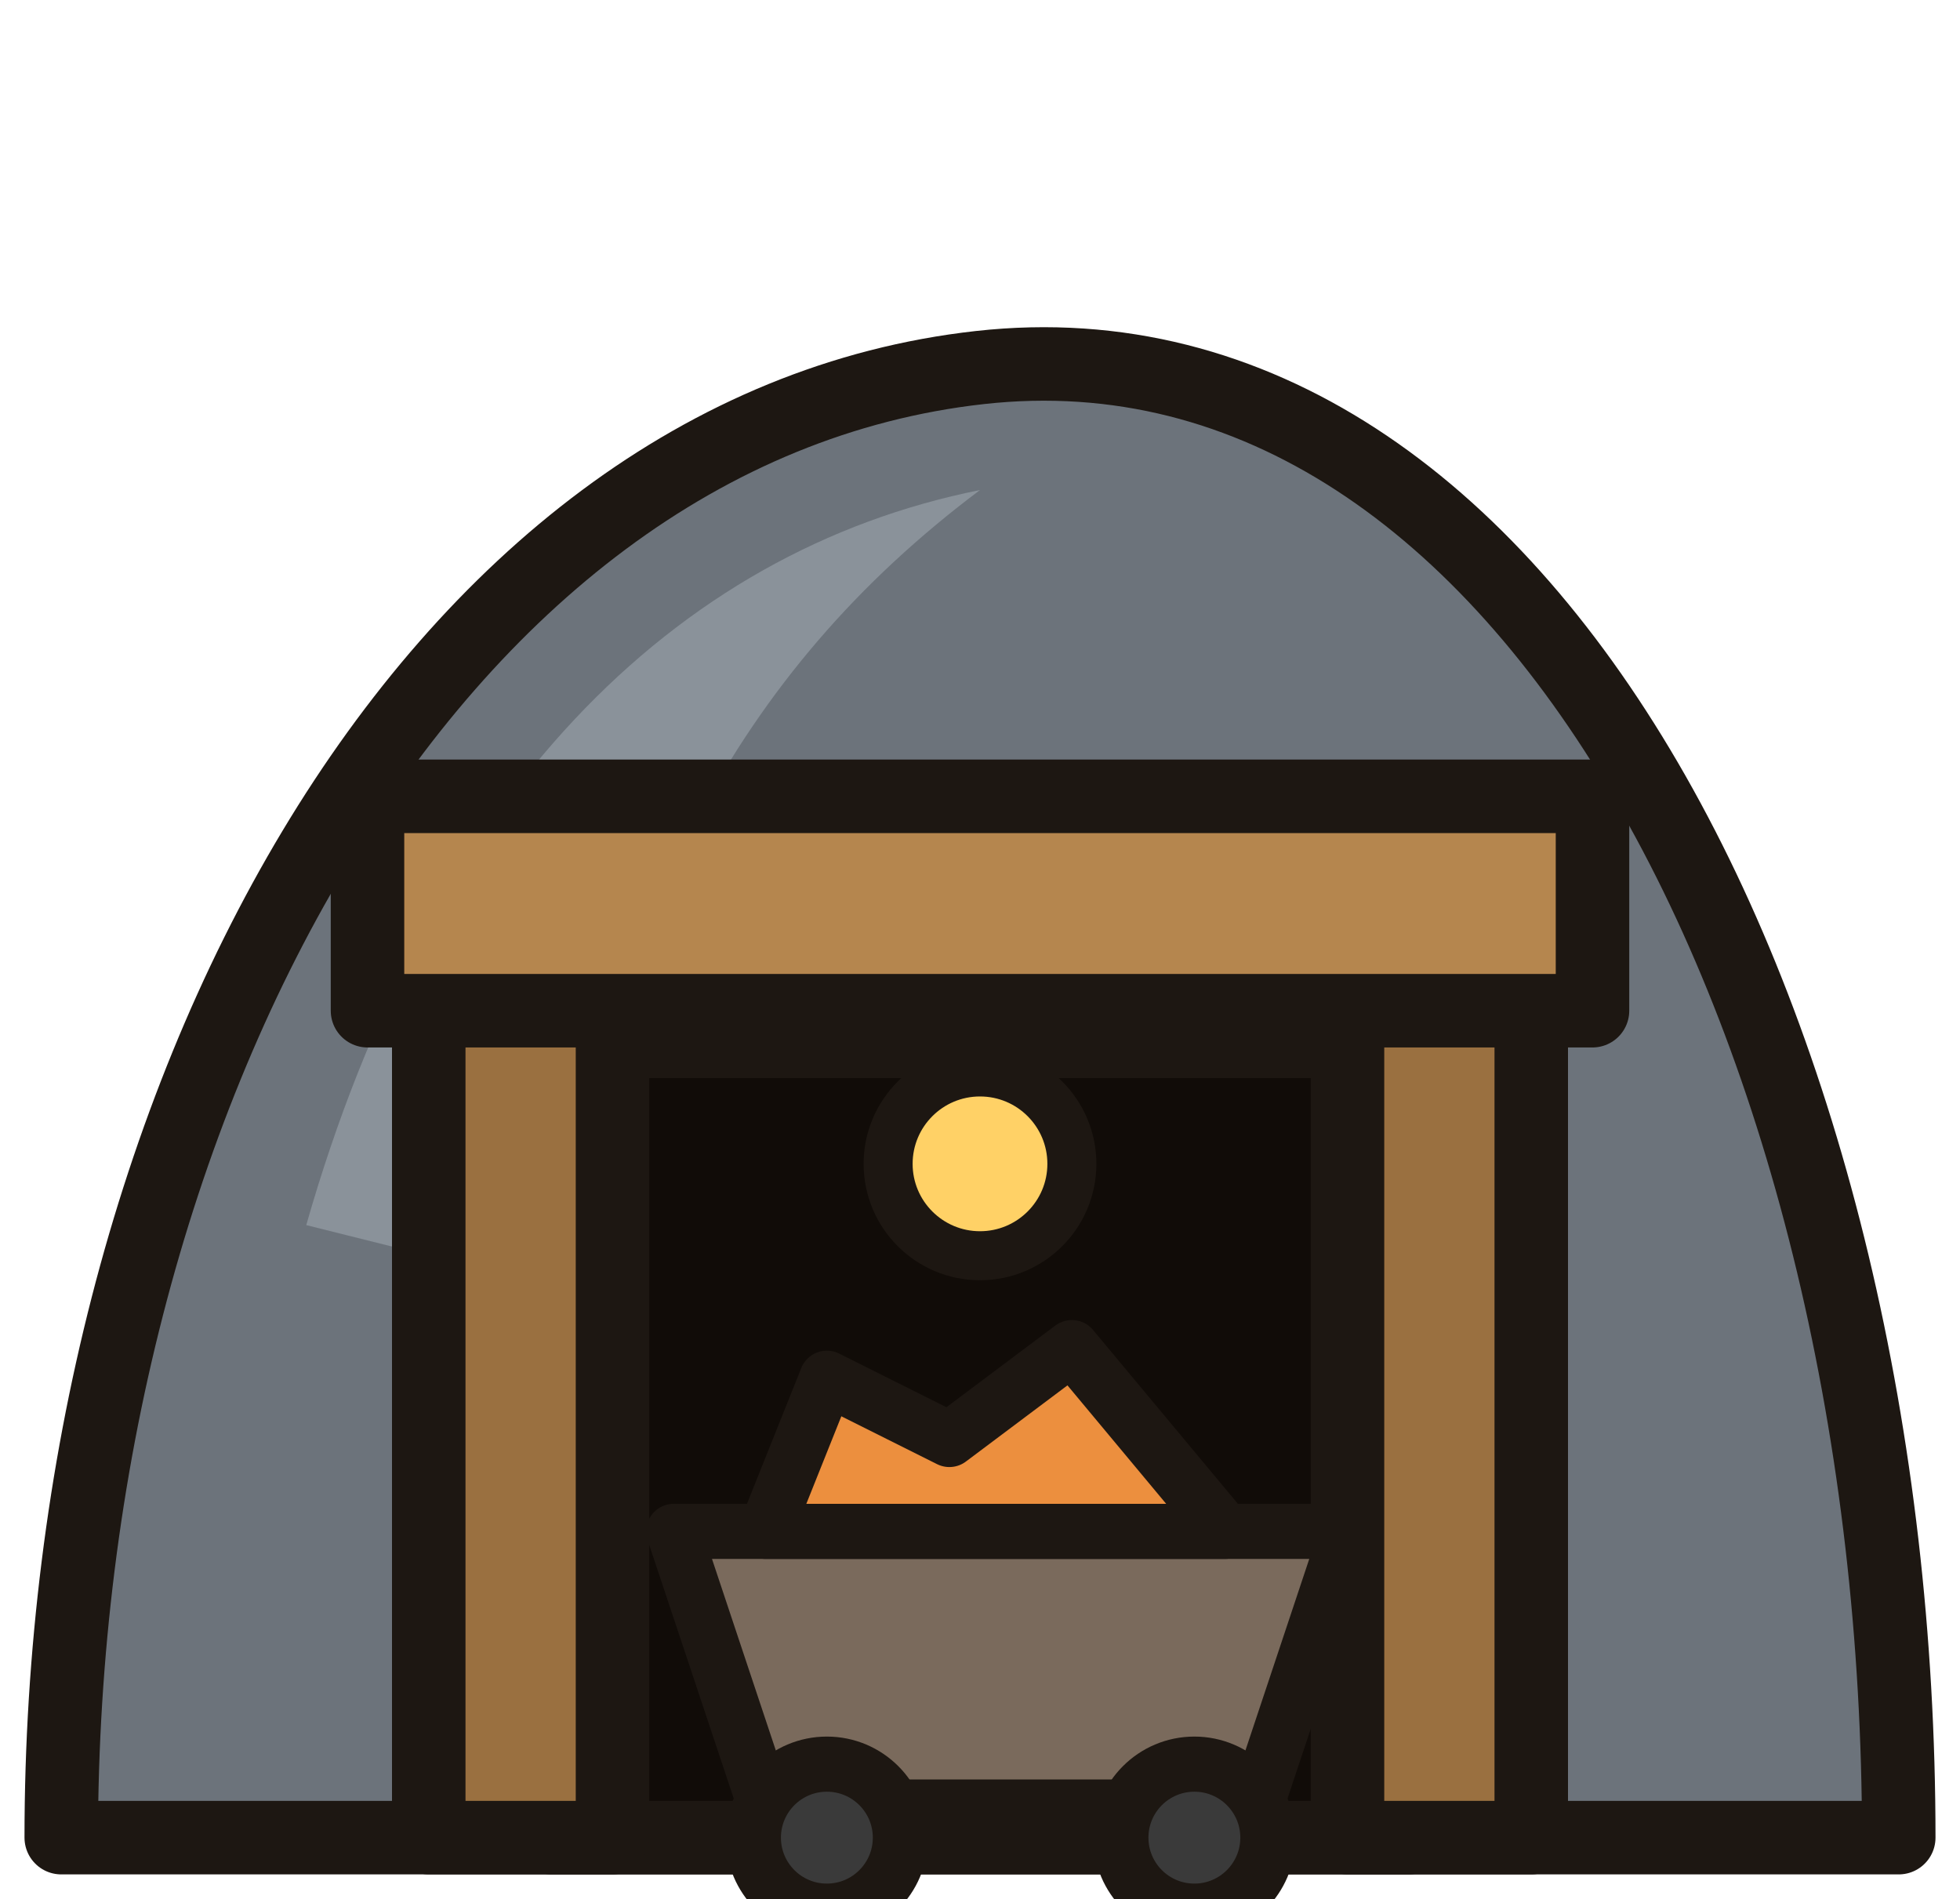
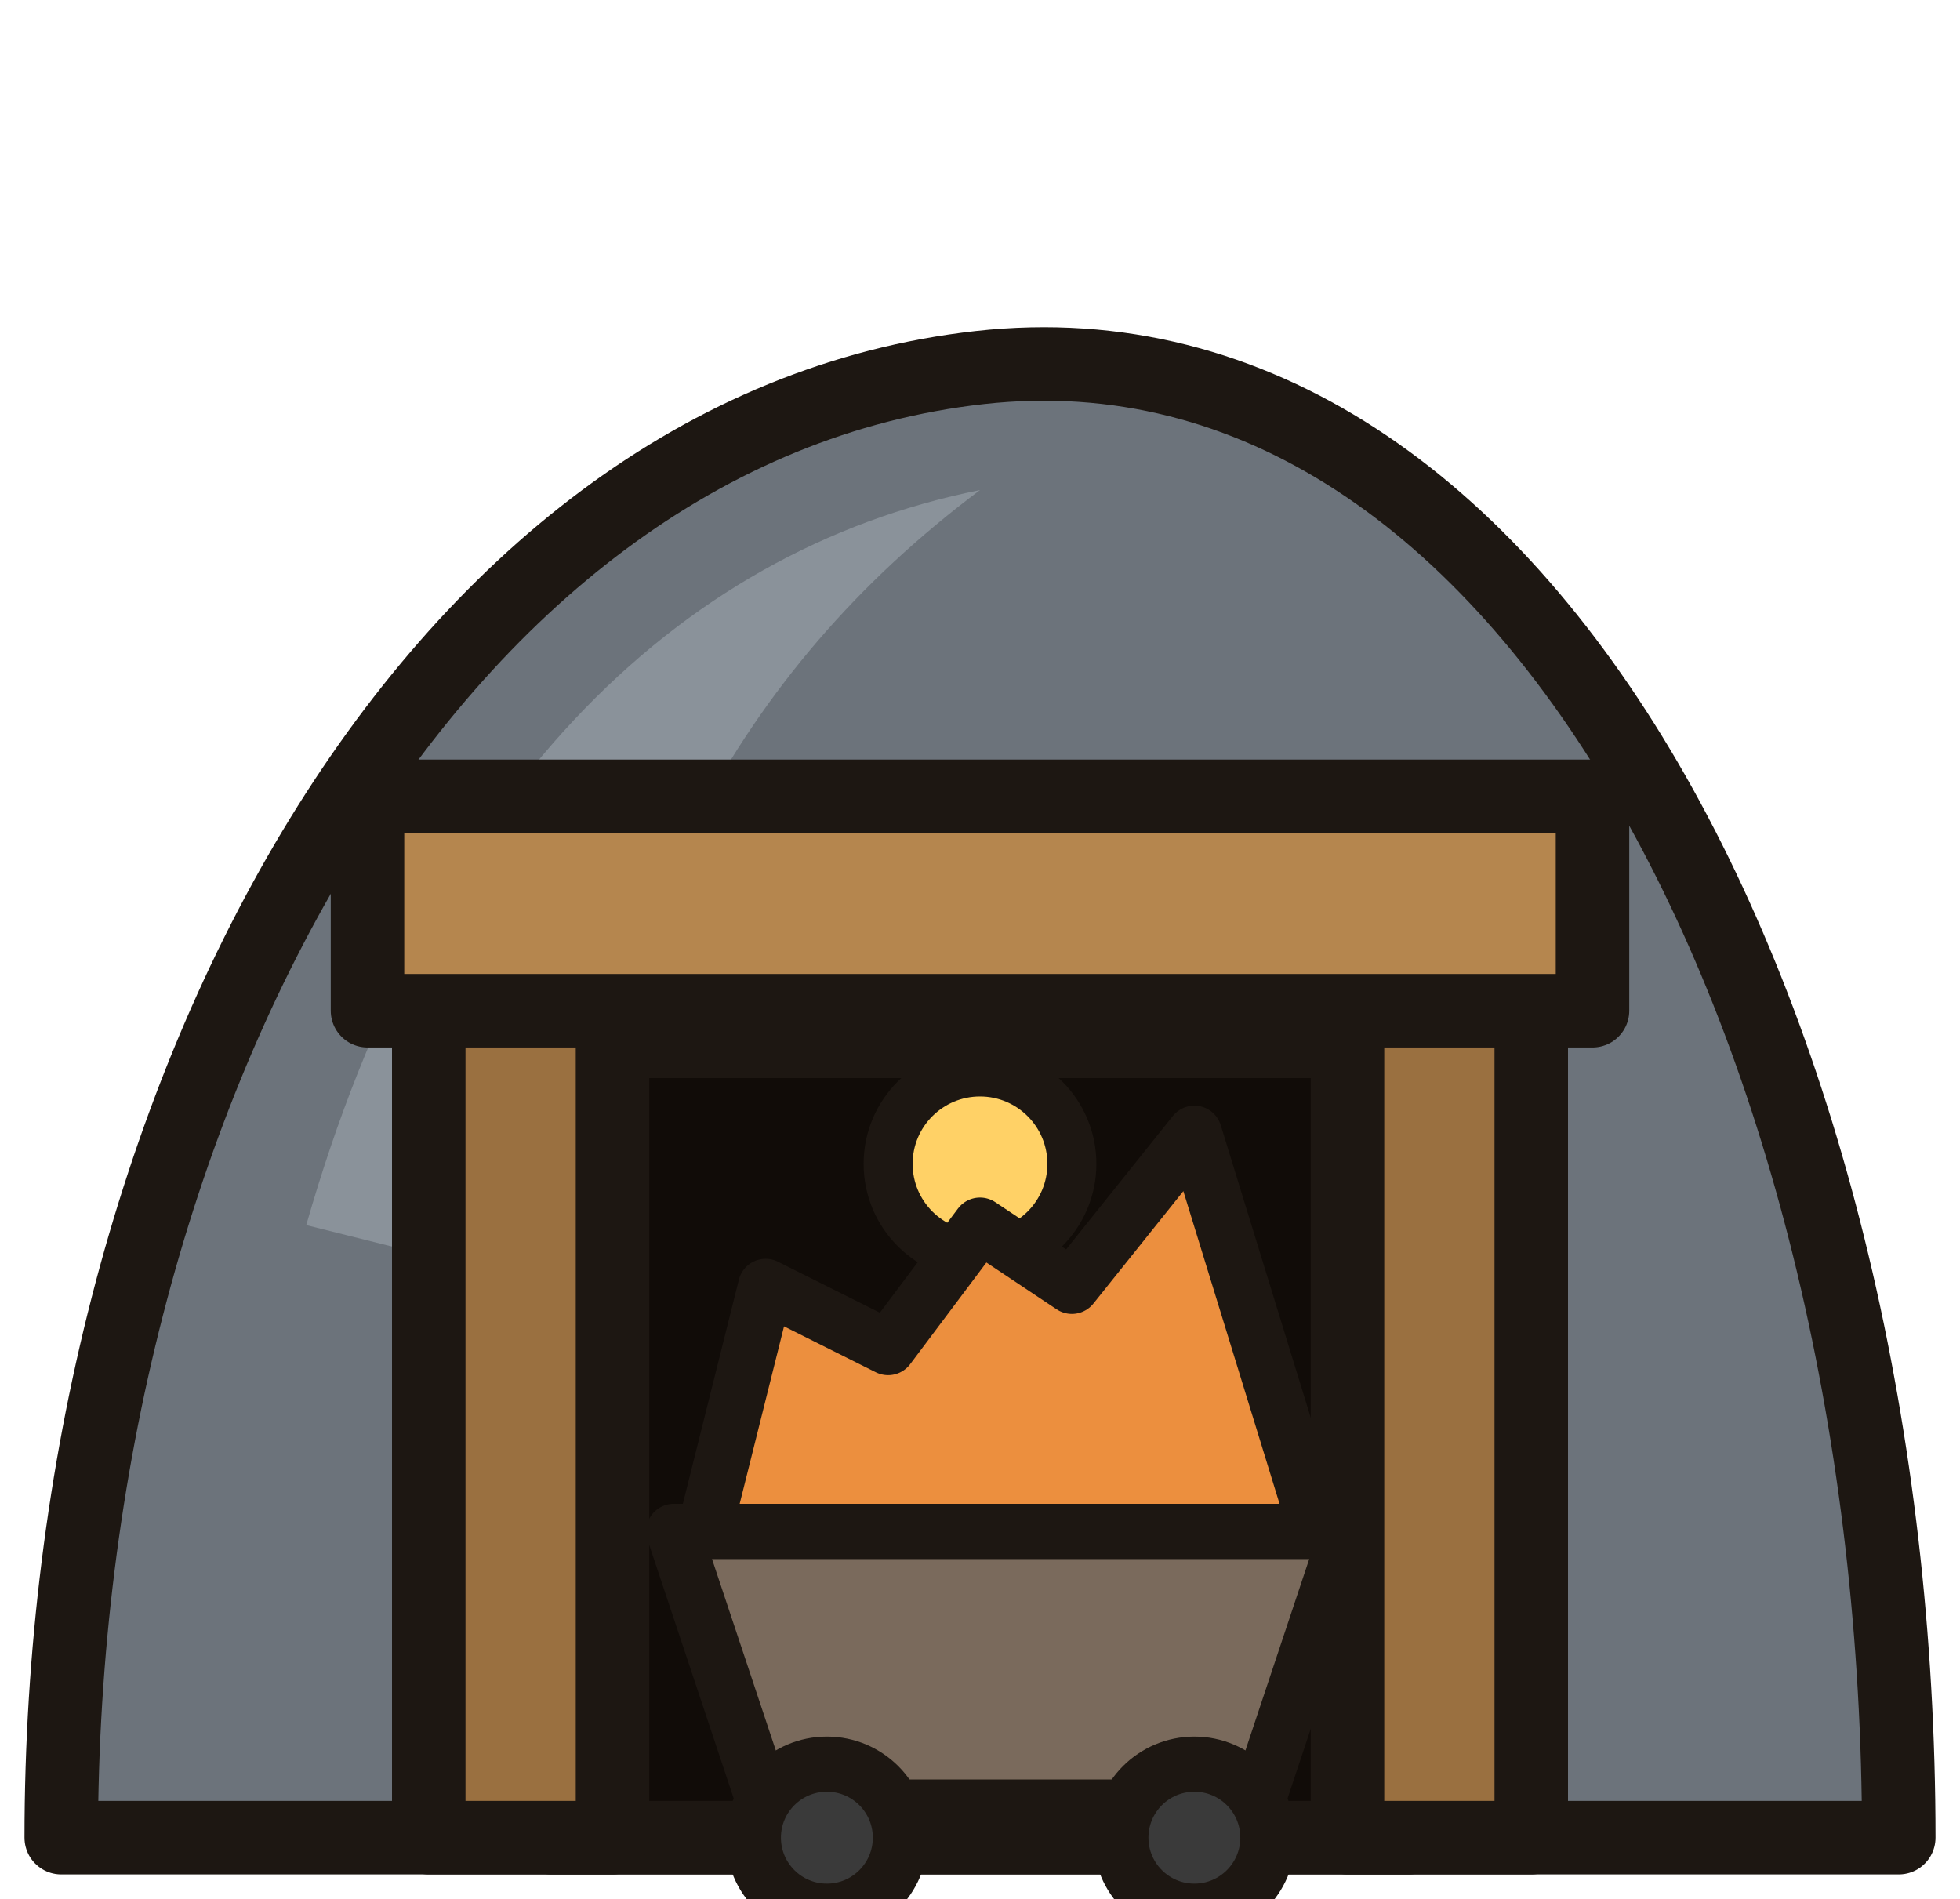
<svg xmlns="http://www.w3.org/2000/svg" width="64" height="62" viewBox="0 0 64 62">
  <path d="M2 60C2 36 14 14 32 12s30 22 30 48z" fill="#6c737b" stroke="#1d1712" stroke-width="2.4" stroke-linejoin="round" stroke-linecap="round" />
  <path d="M10 40c4-14 12-22 22-24-8 6-12 14-14 26z" fill="#8a929a" />
  <path d="M18 60V34h28v26z" fill="#110c08" stroke="#1d1712" stroke-width="2.4" stroke-linejoin="round" stroke-linecap="round" />
  <g stroke="#1d1712" stroke-width="2.4" stroke-linejoin="round" stroke-linecap="round">
    <path d="M14 60V30h6v30z" fill="#9a7040" />
    <path d="M44 60V30h6v30z" fill="#9a7040" />
    <path d="M12 26h40v7H12z" fill="#b5864e" />
  </g>
  <circle cx="32" cy="38" r="3" fill="#ffd166" stroke="#1d1712" stroke-width="1.6" />
  <g stroke="#1d1712" stroke-width="1.8" stroke-linejoin="round" stroke-linecap="round">
    <path d="M22 50h22l-3 9H25z" fill="#7a6a5c" />
-     <path d="M25 50l2-5 4 2 4-3 5 6z" fill="#ec8f3e" />
+     <path d="M23 50l2-8 4 2 3-4 3 2 4-5 4 13z" fill="#ec8f3e" />
    <circle cx="27" cy="60" r="2.4" fill="#3a3a3a" />
    <circle cx="39" cy="60" r="2.4" fill="#3a3a3a" />
  </g>
</svg>
